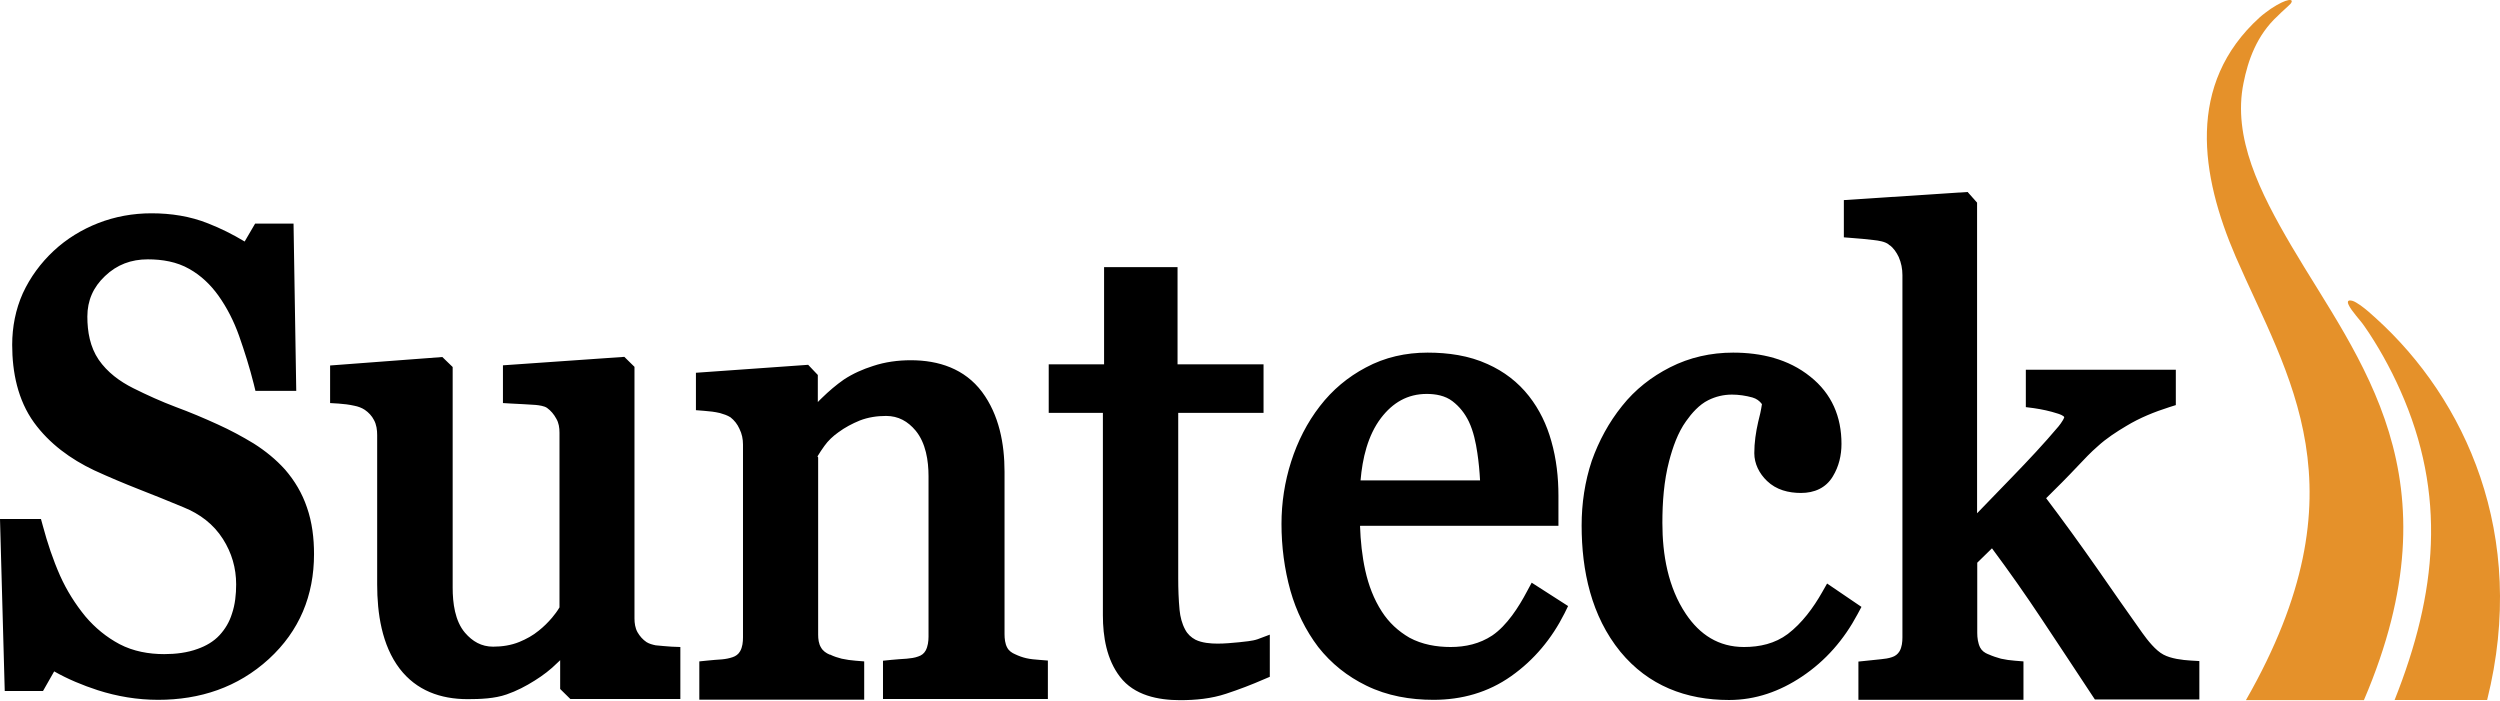
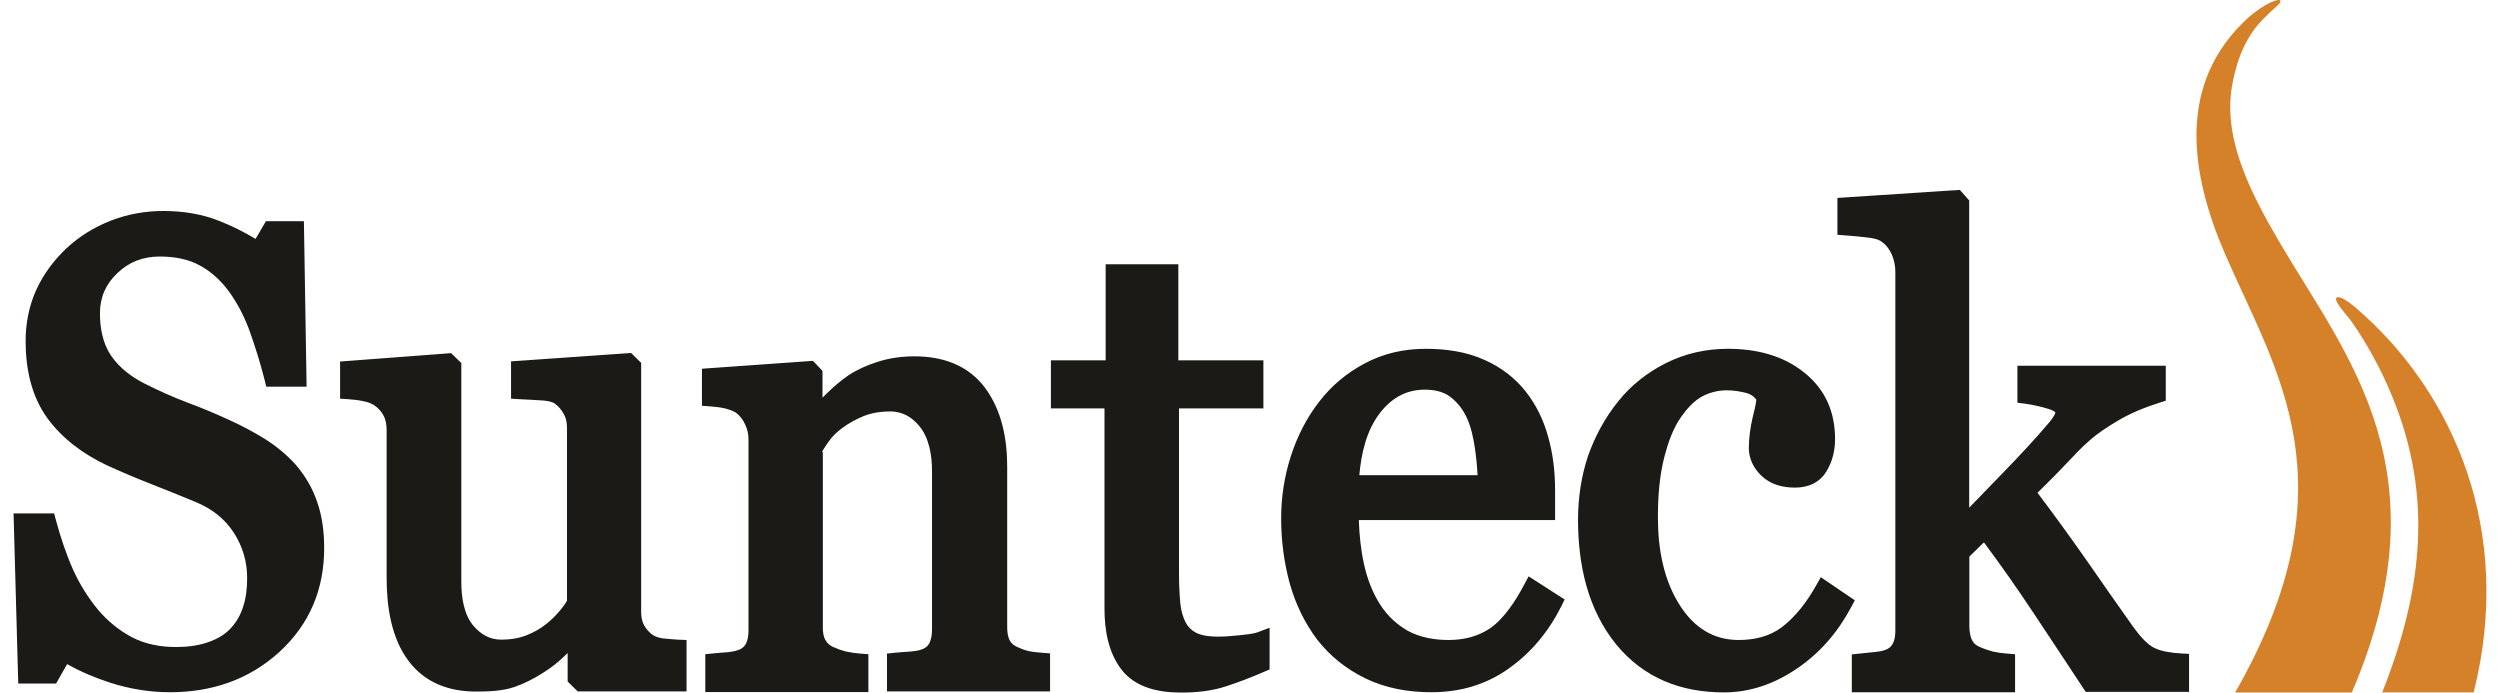
- <svg xmlns="http://www.w3.org/2000/svg" id="Layer_2" viewBox="0 0 147.68 41.36">
+ <svg xmlns="http://www.w3.org/2000/svg" id="Layer_2" viewBox="0 0 147.68 41.36" width="148" height="41">
  <defs>
-     <style>.cls-1{fill:#e5912a;fill-rule:evenodd;}</style>
+     <style>
+       .cls-main { fill: #1C1A16; fill-rule: evenodd; }
+       .cls-1 { fill: #D5812A; fill-rule: evenodd; }
+     </style>
  </defs>
  <g id="Layer_1-2">
    <g>
-       <path d="M80.37,28.38h7.06c-.03-.55-.08-1.09-.16-1.62-.09-.62-.23-1.28-.5-1.85-.23-.48-.55-.89-.97-1.21-.43-.33-.99-.43-1.52-.43-1.14,0-2.01,.52-2.7,1.42-.79,1.04-1.1,2.4-1.21,3.69m31.25-13.9h-.02s-.02-.03-.02-.03c-.21-.18-.62-.24-.9-.27-.42-.05-.84-.09-1.26-.12l-.5-.04v-2.2l7.31-.48,.56,.63V30.32c.7-.72,1.4-1.45,2.1-2.17,.93-.96,1.85-1.94,2.71-2.96h0c.1-.12,.18-.24,.26-.37,.02-.04,.07-.12,.08-.17-.02-.1-.32-.2-.39-.22-.46-.15-.93-.25-1.41-.32l-.47-.06v-2.21h8.86v2.09l-.38,.12c-.88,.28-1.75,.63-2.54,1.11-.59,.35-1.19,.74-1.69,1.2h0s0,0,0,0c-.42,.36-.8,.77-1.18,1.17-.61,.65-1.24,1.28-1.87,1.9,1.03,1.36,2.04,2.76,3.02,4.16,.89,1.28,1.77,2.55,2.67,3.81,.3,.42,.78,1.03,1.24,1.27,.45,.24,1.11,.32,1.61,.35l.51,.03v2.27h-6.17l-.16-.24c-.99-1.51-1.99-3.01-2.99-4.52-.94-1.42-1.92-2.81-2.93-4.17l-.87,.85v4.15c0,.28,.04,.6,.17,.86,.1,.19,.26,.31,.48,.4h.01c.24,.11,.49,.19,.74,.26,.27,.06,.55,.1,.83,.12l.5,.04v2.27h-9.75v-2.26l.49-.05c.29-.03,.57-.06,.86-.09h0c.21-.02,.43-.05,.63-.12,.19-.06,.34-.17,.45-.35,.14-.24,.17-.55,.17-.82V16.25c0-.37-.07-.73-.22-1.07-.13-.27-.3-.53-.55-.71m-7.53,9.41c-.05,.35-.13,.7-.22,1.04-.14,.61-.23,1.23-.23,1.85s.29,1.2,.75,1.64c.55,.53,1.27,.71,2.01,.71,.78,0,1.47-.29,1.88-.98,.36-.59,.51-1.25,.51-1.92,0-1.6-.57-2.96-1.84-3.97-1.3-1.05-2.92-1.42-4.56-1.42-1.31,0-2.57,.28-3.73,.87-1.1,.56-2.06,1.31-2.83,2.28-.78,.97-1.37,2.06-1.79,3.24-.41,1.23-.6,2.52-.6,3.82,0,2.67,.57,5.35,2.29,7.46,1.65,2,3.87,2.85,6.42,2.85,1.57,0,3-.51,4.3-1.38,1.41-.94,2.49-2.19,3.29-3.69l.23-.43-2.03-1.38-.29,.51c-.52,.92-1.19,1.83-2.03,2.47-.76,.57-1.66,.77-2.59,.77-1.5,0-2.61-.73-3.43-1.95-1.06-1.58-1.39-3.51-1.39-5.38,0-1.22,.09-2.48,.4-3.66,.21-.8,.51-1.67,1-2.35,.33-.47,.78-.98,1.31-1.24,.44-.22,.91-.33,1.4-.33,.4,0,.81,.06,1.21,.17h0c.24,.07,.42,.2,.56,.39m-23.74,7.2h0c.03,.89,.12,1.77,.31,2.63,.19,.86,.5,1.69,.98,2.43,.42,.65,.96,1.15,1.63,1.54,.74,.4,1.59,.55,2.43,.55,.88,0,1.72-.19,2.46-.68,.87-.59,1.57-1.69,2.05-2.6l.28-.52,2.15,1.38-.21,.43c-.75,1.49-1.79,2.75-3.15,3.71-1.37,.97-2.93,1.4-4.59,1.4-1.37,0-2.73-.23-3.97-.84-1.11-.54-2.07-1.3-2.84-2.28-.75-.99-1.3-2.12-1.64-3.32-.36-1.29-.53-2.62-.53-3.95,0-1.25,.19-2.49,.57-3.68,.38-1.19,.94-2.3,1.7-3.28,.74-.96,1.65-1.72,2.71-2.28,1.13-.61,2.37-.88,3.65-.88,1.21,0,2.44,.17,3.55,.68,.96,.43,1.79,1.06,2.44,1.89,.62,.79,1.05,1.69,1.32,2.66,.3,1.05,.42,2.14,.42,3.22v1.78h-11.7Zm-15.19-6.68h-3.2v-2.87h3.27v-5.74h4.34v5.74h5.08v2.87h-5.04v9.77c0,.62,.02,1.25,.08,1.88,.04,.4,.14,.8,.33,1.15h0c.14,.27,.35,.46,.61,.6,.39,.19,.89,.23,1.31,.23s.84-.04,1.26-.08c.33-.04,.79-.07,1.1-.18l.72-.27v2.49l-.33,.14c-.73,.32-1.49,.61-2.25,.86-.87,.29-1.8,.38-2.71,.38-1.31,0-2.72-.28-3.56-1.38-.79-1.03-1.01-2.37-1.01-3.63v-11.95Zm-16.82,2.63h0v10.47c0,.25,.03,.54,.17,.76h0c.11,.2,.3,.33,.51,.42h.01s.02,0,.02,0c.22,.11,.45,.18,.68,.24,.27,.06,.56,.1,.83,.12l.5,.04v2.26h-9.74v-2.26l.49-.05c.28-.03,.57-.05,.85-.07,.21-.02,.43-.06,.63-.13h0c.18-.06,.34-.17,.44-.35h0c.14-.24,.17-.55,.17-.82v-11.39c0-.32-.06-.63-.21-.93h0c-.12-.27-.3-.5-.53-.68-.19-.12-.41-.19-.62-.25-.3-.07-.61-.11-.92-.13l-.5-.04v-2.21l6.63-.47,.57,.6v1.6c.08-.09,.17-.17,.25-.25,.4-.39,.83-.76,1.29-1.08,.53-.35,1.12-.61,1.72-.8,.72-.24,1.48-.34,2.23-.34,1.65,0,3.18,.5,4.21,1.87,1.01,1.36,1.33,3.06,1.33,4.72v9.59c0,.26,.03,.57,.16,.8h0c.1,.19,.28,.31,.47,.39h0c.21,.1,.43,.18,.65,.23,.25,.06,.53,.08,.78,.1l.5,.04v2.27h-9.74v-2.26l.49-.05c.3-.03,.61-.05,.91-.07,.23-.02,.47-.05,.68-.13h0c.19-.06,.34-.17,.44-.35h0c.13-.24,.17-.55,.17-.82v-9.48c0-.92-.16-1.96-.76-2.69-.46-.55-1.02-.87-1.75-.87-.53,0-1.06,.08-1.55,.27-.44,.18-.88,.41-1.27,.7-.31,.22-.6,.49-.82,.8-.14,.2-.29,.41-.41,.62m-15.24,8.91h0v-10.31c0-.29-.04-.58-.19-.83h0c-.14-.26-.32-.47-.54-.63-.16-.12-.48-.16-.68-.18-.47-.03-.95-.06-1.42-.08l-.51-.03v-2.23l7.17-.5,.6,.59v14.86c0,.28,.04,.57,.18,.82,.14,.24,.31,.43,.53,.58,.16,.1,.35,.15,.54,.19,.31,.03,.63,.06,.94,.08l.52,.02v3.07h-6.5s-.6-.59-.6-.59v-1.7c-.05,.05-.11,.1-.17,.16-.4,.4-.85,.74-1.33,1.04-.52,.33-1.08,.62-1.66,.82-.71,.25-1.57,.28-2.31,.28-1.6,0-3.02-.51-4.01-1.8-1.06-1.39-1.33-3.28-1.33-4.98v-8.82c0-.3-.04-.62-.19-.89-.12-.24-.32-.45-.54-.6-.18-.12-.4-.2-.61-.24-.31-.07-.63-.11-.94-.13l-.5-.03v-2.22l6.63-.5,.61,.59v13.04c0,.89,.13,1.96,.73,2.66,.44,.51,.97,.82,1.66,.82,.53,0,1.06-.08,1.55-.28,.41-.17,.8-.38,1.15-.67,.29-.23,.54-.48,.78-.76,.16-.19,.31-.39,.44-.61M14.45,14.27l.62-1.06h2.27l.16,9.88h-2.41l-.1-.41c-.24-.96-.54-1.91-.87-2.85-.3-.84-.7-1.64-1.22-2.37-.46-.64-1.02-1.18-1.71-1.57-.75-.43-1.61-.57-2.46-.57-.98,0-1.82,.31-2.53,.99-.69,.65-1.04,1.44-1.04,2.39,0,.9,.16,1.8,.67,2.55,.51,.74,1.24,1.28,2.04,1.68,.82,.41,1.66,.79,2.51,1.11,.84,.31,1.67,.66,2.48,1.03,.73,.33,1.44,.71,2.13,1.13,.68,.43,1.31,.94,1.85,1.54,.57,.66,1.01,1.4,1.29,2.23,.31,.88,.42,1.83,.42,2.76,0,2.45-.86,4.54-2.67,6.2-1.84,1.68-4.07,2.41-6.54,2.41-1.22,0-2.42-.2-3.57-.57-.89-.29-1.76-.65-2.57-1.11l-.66,1.16H.28l-.28-10.16H2.42l.11,.4c.27,1.01,.6,2,1.02,2.95,.39,.87,.9,1.68,1.5,2.41,.57,.67,1.24,1.22,2.01,1.63,.82,.43,1.74,.59,2.64,.59,.67,0,1.36-.08,1.98-.31,.48-.17,.94-.43,1.29-.81,.34-.37,.58-.78,.73-1.26,.19-.55,.25-1.16,.25-1.74,0-.97-.26-1.86-.78-2.68-.56-.88-1.36-1.48-2.32-1.87-.88-.37-1.76-.72-2.65-1.07-.89-.35-1.77-.72-2.64-1.12-1.39-.66-2.64-1.57-3.55-2.82-.96-1.33-1.29-2.97-1.29-4.59,0-1.05,.2-2.09,.63-3.05,.44-.95,1.06-1.79,1.82-2.5,.76-.71,1.66-1.26,2.63-1.64,1-.39,2.06-.58,3.15-.58,1.14,0,2.28,.17,3.35,.6,.74,.29,1.46,.65,2.14,1.06" />
+       <path class="cls-main" d="M80.37,28.38h7.06c-.03-.55-.08-1.09-.16-1.62-.09-.62-.23-1.28-.5-1.85-.23-.48-.55-.89-.97-1.21-.43-.33-.99-.43-1.52-.43-1.14,0-2.01,.52-2.7,1.42-.79,1.04-1.1,2.4-1.21,3.69m31.25-13.9h-.02s-.02-.03-.02-.03c-.21-.18-.62-.24-.9-.27-.42-.05-.84-.09-1.26-.12l-.5-.04v-2.2l7.31-.48,.56,.63V30.32c.7-.72,1.4-1.45,2.1-2.17,.93-.96,1.85-1.94,2.71-2.96h0c.1-.12,.18-.24,.26-.37,.02-.04,.07-.12,.08-.17-.02-.1-.32-.2-.39-.22-.46-.15-.93-.25-1.41-.32l-.47-.06v-2.21h8.86v2.09l-.38,.12c-.88,.28-1.75,.63-2.54,1.11-.59,.35-1.19,.74-1.69,1.2h0s0,0,0,0c-.42,.36-.8,.77-1.18,1.17-.61,.65-1.24,1.28-1.87,1.9,1.03,1.36,2.04,2.76,3.02,4.16,.89,1.28,1.77,2.55,2.67,3.81,.3,.42,.78,1.03,1.24,1.27,.45,.24,1.11,.32,1.61,.35l.51,.03v2.27h-6.17l-.16-.24c-.99-1.51-1.99-3.01-2.99-4.52-.94-1.42-1.92-2.81-2.93-4.17l-.87,.85v4.15c0,.28,.04,.6,.17,.86,.1,.19,.26,.31,.48,.4h.01c.24,.11,.49,.19,.74,.26,.27,.06,.55,.1,.83,.12l.5,.04v2.27h-9.75v-2.26l.49-.05c.29-.03,.57-.06,.86-.09h0c.21-.02,.43-.05,.63-.12,.19-.06,.34-.17,.45-.35,.14-.24,.17-.55,.17-.82V16.25c0-.37-.07-.73-.22-1.07-.13-.27-.3-.53-.55-.71m-7.53,9.41c-.05,.35-.13,.7-.22,1.04-.14,.61-.23,1.23-.23,1.85s.29,1.2,.75,1.64c.55,.53,1.27,.71,2.01,.71,.78,0,1.47-.29,1.88-.98,.36-.59,.51-1.25,.51-1.92,0-1.6-.57-2.96-1.84-3.97-1.3-1.05-2.92-1.42-4.56-1.42-1.31,0-2.57,.28-3.73,.87-1.1,.56-2.06,1.31-2.83,2.28-.78,.97-1.37,2.06-1.79,3.24-.41,1.23-.6,2.52-.6,3.82,0,2.67,.57,5.35,2.29,7.46,1.65,2,3.87,2.85,6.42,2.85,1.57,0,3-.51,4.3-1.38,1.41-.94,2.49-2.19,3.29-3.69l.23-.43-2.03-1.38-.29,.51c-.52,.92-1.19,1.83-2.03,2.47-.76,.57-1.66,.77-2.59,.77-1.5,0-2.61-.73-3.43-1.95-1.06-1.58-1.39-3.51-1.39-5.38,0-1.22,.09-2.48,.4-3.66,.21-.8,.51-1.67,1-2.35,.33-.47,.78-.98,1.31-1.24,.44-.22,.91-.33,1.4-.33,.4,0,.81,.06,1.21,.17h0c.24,.07,.42,.2,.56,.39m-23.74,7.2h0c.03,.89,.12,1.77,.31,2.63,.19,.86,.5,1.69,.98,2.43,.42,.65,.96,1.15,1.63,1.54,.74,.4,1.59,.55,2.43,.55,.88,0,1.72-.19,2.46-.68,.87-.59,1.57-1.69,2.05-2.6l.28-.52,2.15,1.38-.21,.43c-.75,1.49-1.79,2.75-3.15,3.71-1.37,.97-2.93,1.4-4.59,1.4-1.37,0-2.73-.23-3.97-.84-1.11-.54-2.07-1.3-2.84-2.28-.75-.99-1.3-2.12-1.64-3.32-.36-1.29-.53-2.62-.53-3.95,0-1.25,.19-2.49,.57-3.68,.38-1.19,.94-2.3,1.7-3.28,.74-.96,1.65-1.72,2.71-2.28,1.13-.61,2.37-.88,3.65-.88,1.21,0,2.44,.17,3.55,.68,.96,.43,1.79,1.06,2.44,1.89,.62,.79,1.05,1.69,1.32,2.66,.3,1.05,.42,2.14,.42,3.22v1.78h-11.7Zm-15.19-6.68h-3.2v-2.87h3.27v-5.74h4.34v5.74h5.08v2.87h-5.04v9.77c0,.62,.02,1.25,.08,1.88,.04,.4,.14,.8,.33,1.15h0c.14,.27,.35,.46,.61,.6,.39,.19,.89,.23,1.31,.23s.84-.04,1.26-.08c.33-.04,.79-.07,1.1-.18l.72-.27v2.49l-.33,.14c-.73,.32-1.49,.61-2.25,.86-.87,.29-1.8,.38-2.71,.38-1.31,0-2.72-.28-3.56-1.38-.79-1.03-1.01-2.37-1.01-3.63v-11.95Zm-16.82,2.63h0v10.47c0,.25,.03,.54,.17,.76h0c.11,.2,.3,.33,.51,.42h.01s.02,0,.02,0c.22,.11,.45,.18,.68,.24,.27,.06,.56,.1,.83,.12l.5,.04v2.26h-9.74v-2.26l.49-.05c.28-.03,.57-.05,.85-.07,.21-.02,.43-.06,.63-.13h0c.18-.06,.34-.17,.44-.35h0c.14-.24,.17-.55,.17-.82v-11.39c0-.32-.06-.63-.21-.93h0c-.12-.27-.3-.5-.53-.68-.19-.12-.41-.19-.62-.25-.3-.07-.61-.11-.92-.13l-.5-.04v-2.21l6.63-.47,.57,.6v1.6c.08-.09,.17-.17,.25-.25,.4-.39,.83-.76,1.29-1.08,.53-.35,1.12-.61,1.72-.8,.72-.24,1.48-.34,2.23-.34,1.65,0,3.18,.5,4.21,1.87,1.01,1.36,1.33,3.06,1.33,4.72v9.59c0,.26,.03,.57,.16,.8h0c.1,.19,.28,.31,.47,.39h0c.21,.1,.43,.18,.65,.23,.25,.06,.53,.08,.78,.1l.5,.04v2.27h-9.74v-2.26l.49-.05c.3-.03,.61-.05,.91-.07,.23-.02,.47-.05,.68-.13h0c.19-.06,.34-.17,.44-.35h0c.13-.24,.17-.55,.17-.82v-9.48c0-.92-.16-1.96-.76-2.69-.46-.55-1.02-.87-1.75-.87-.53,0-1.06,.08-1.55,.27-.44,.18-.88,.41-1.27,.7-.31,.22-.6,.49-.82,.8-.14,.2-.29,.41-.41,.62m-15.24,8.91h0v-10.31c0-.29-.04-.58-.19-.83h0c-.14-.26-.32-.47-.54-.63-.16-.12-.48-.16-.68-.18-.47-.03-.95-.06-1.42-.08l-.51-.03v-2.23l7.17-.5,.6,.59v14.86c0,.28,.04,.57,.18,.82,.14,.24,.31,.43,.53,.58,.16,.1,.35,.15,.54,.19,.31,.03,.63,.06,.94,.08l.52,.02v3.07h-6.5s-.6-.59-.6-.59v-1.7c-.05,.05-.11,.1-.17,.16-.4,.4-.85,.74-1.33,1.04-.52,.33-1.08,.62-1.66,.82-.71,.25-1.57,.28-2.31,.28-1.6,0-3.02-.51-4.01-1.8-1.06-1.39-1.33-3.28-1.33-4.98v-8.82c0-.3-.04-.62-.19-.89-.12-.24-.32-.45-.54-.6-.18-.12-.4-.2-.61-.24-.31-.07-.63-.11-.94-.13l-.5-.03v-2.22l6.63-.5,.61,.59v13.04c0,.89,.13,1.96,.73,2.66,.44,.51,.97,.82,1.66,.82,.53,0,1.06-.08,1.55-.28,.41-.17,.8-.38,1.15-.67,.29-.23,.54-.48,.78-.76,.16-.19,.31-.39,.44-.61M14.45,14.27l.62-1.06h2.27l.16,9.88h-2.41l-.1-.41c-.24-.96-.54-1.91-.87-2.85-.3-.84-.7-1.64-1.22-2.37-.46-.64-1.02-1.18-1.71-1.57-.75-.43-1.61-.57-2.46-.57-.98,0-1.82,.31-2.53,.99-.69,.65-1.04,1.44-1.04,2.39,0,.9,.16,1.8,.67,2.55,.51,.74,1.24,1.28,2.04,1.68,.82,.41,1.66,.79,2.51,1.11,.84,.31,1.67,.66,2.48,1.03,.73,.33,1.44,.71,2.13,1.13,.68,.43,1.31,.94,1.85,1.54,.57,.66,1.01,1.4,1.29,2.23,.31,.88,.42,1.83,.42,2.76,0,2.45-.86,4.54-2.67,6.2-1.84,1.68-4.07,2.41-6.54,2.41-1.22,0-2.42-.2-3.57-.57-.89-.29-1.76-.65-2.57-1.11l-.66,1.16H.28l-.28-10.16H2.42l.11,.4c.27,1.01,.6,2,1.02,2.95,.39,.87,.9,1.68,1.5,2.41,.57,.67,1.24,1.22,2.01,1.63,.82,.43,1.74,.59,2.64,.59,.67,0,1.36-.08,1.98-.31,.48-.17,.94-.43,1.29-.81,.34-.37,.58-.78,.73-1.26,.19-.55,.25-1.16,.25-1.74,0-.97-.26-1.86-.78-2.68-.56-.88-1.36-1.48-2.32-1.87-.88-.37-1.76-.72-2.65-1.07-.89-.35-1.77-.72-2.64-1.12-1.39-.66-2.64-1.57-3.55-2.82-.96-1.33-1.29-2.97-1.29-4.59,0-1.05,.2-2.09,.63-3.05,.44-.95,1.06-1.79,1.82-2.5,.76-.71,1.66-1.26,2.63-1.64,1-.39,2.06-.58,3.15-.58,1.14,0,2.28,.17,3.35,.6,.74,.29,1.46,.65,2.14,1.06" />
      <path class="cls-1" d="M141.45,41.36c2.52-6.33,3.09-12.15,.33-18.32-.57-1.29-1.34-2.67-2.11-3.77-.15-.22-.32-.41-.49-.62-.35-.43-.77-1.02-.22-.88,.12,.03,.31,.15,.47,.26,.32,.23,.63,.5,.92,.77,5.25,4.75,9.01,12.77,6.57,22.55h-5.48Z" />
      <path class="cls-1" d="M139.64,41.36c5.66-13.22-.28-20.03-4.28-26.83-1.86-3.17-3.49-6.41-2.83-9.63,.26-1.31,.77-2.82,2.03-3.97,.24-.25,.55-.5,.75-.71,.25-.32-.19-.35-1.17,.3-.22,.16-.45,.32-.66,.51-4.34,3.94-3.49,9.32-1.41,14.14,3.06,7.06,7.75,13.7,.6,26.19h6.97Z" />
    </g>
  </g>
</svg>
